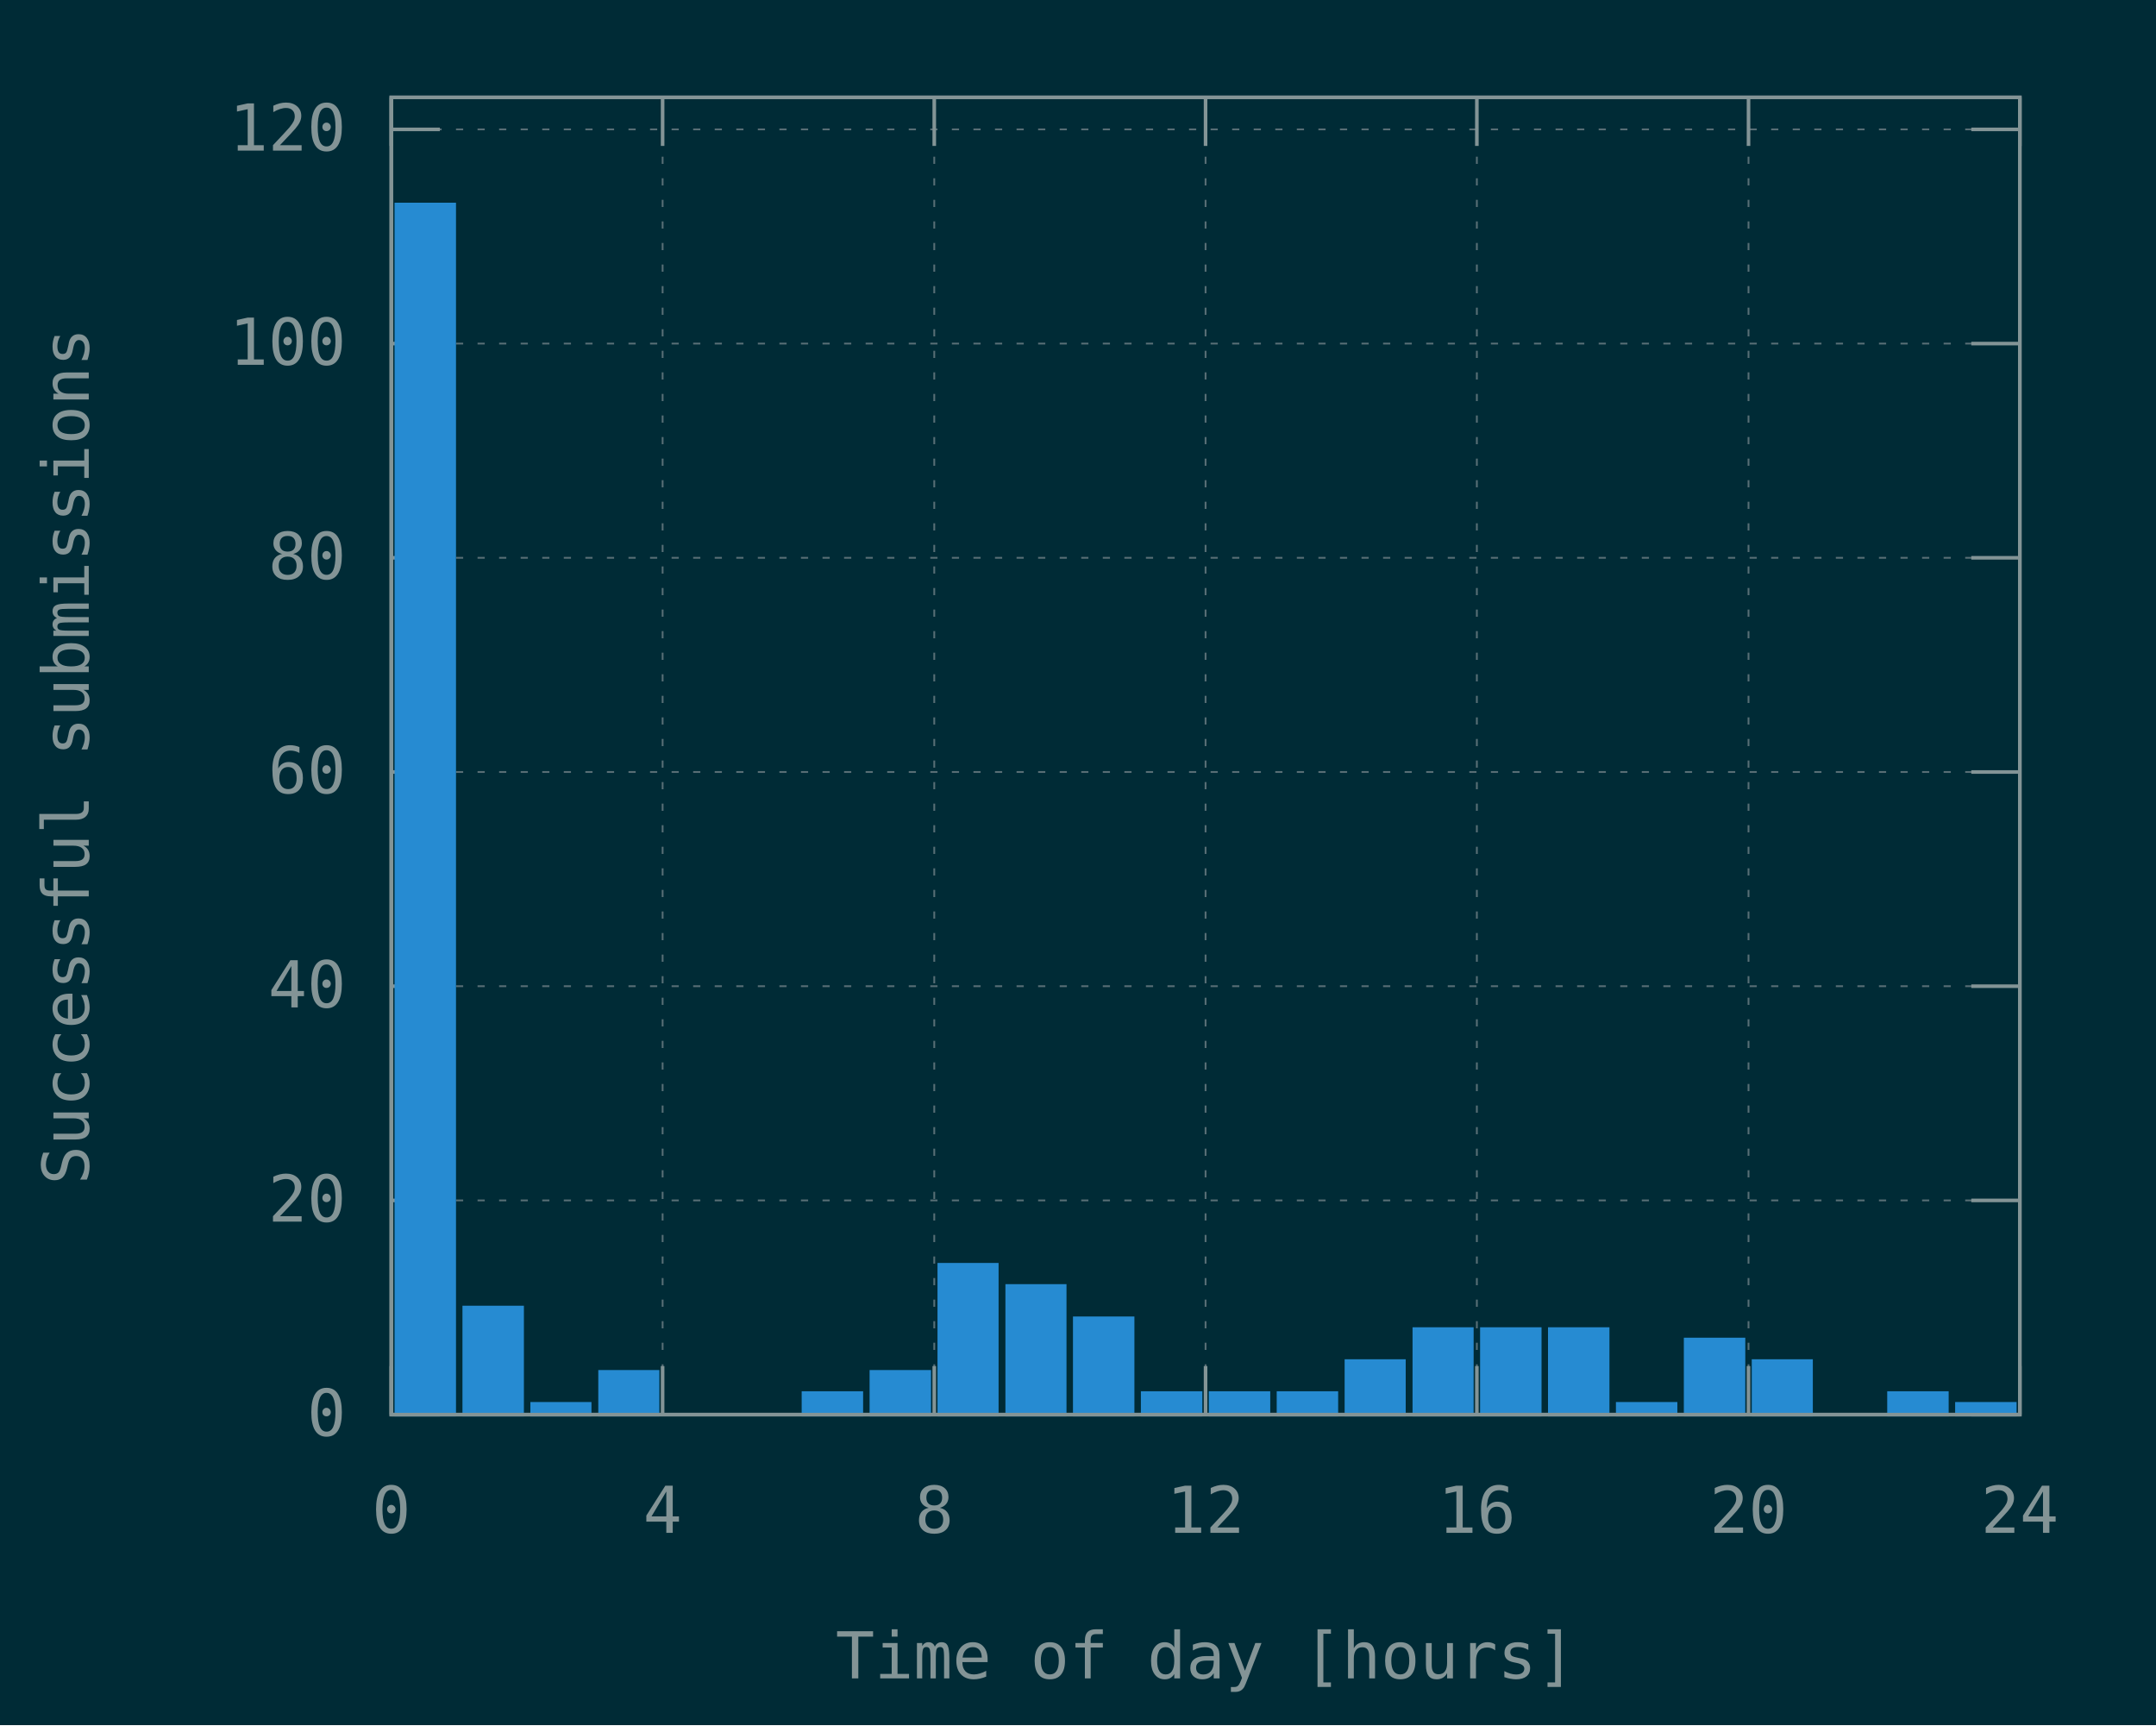
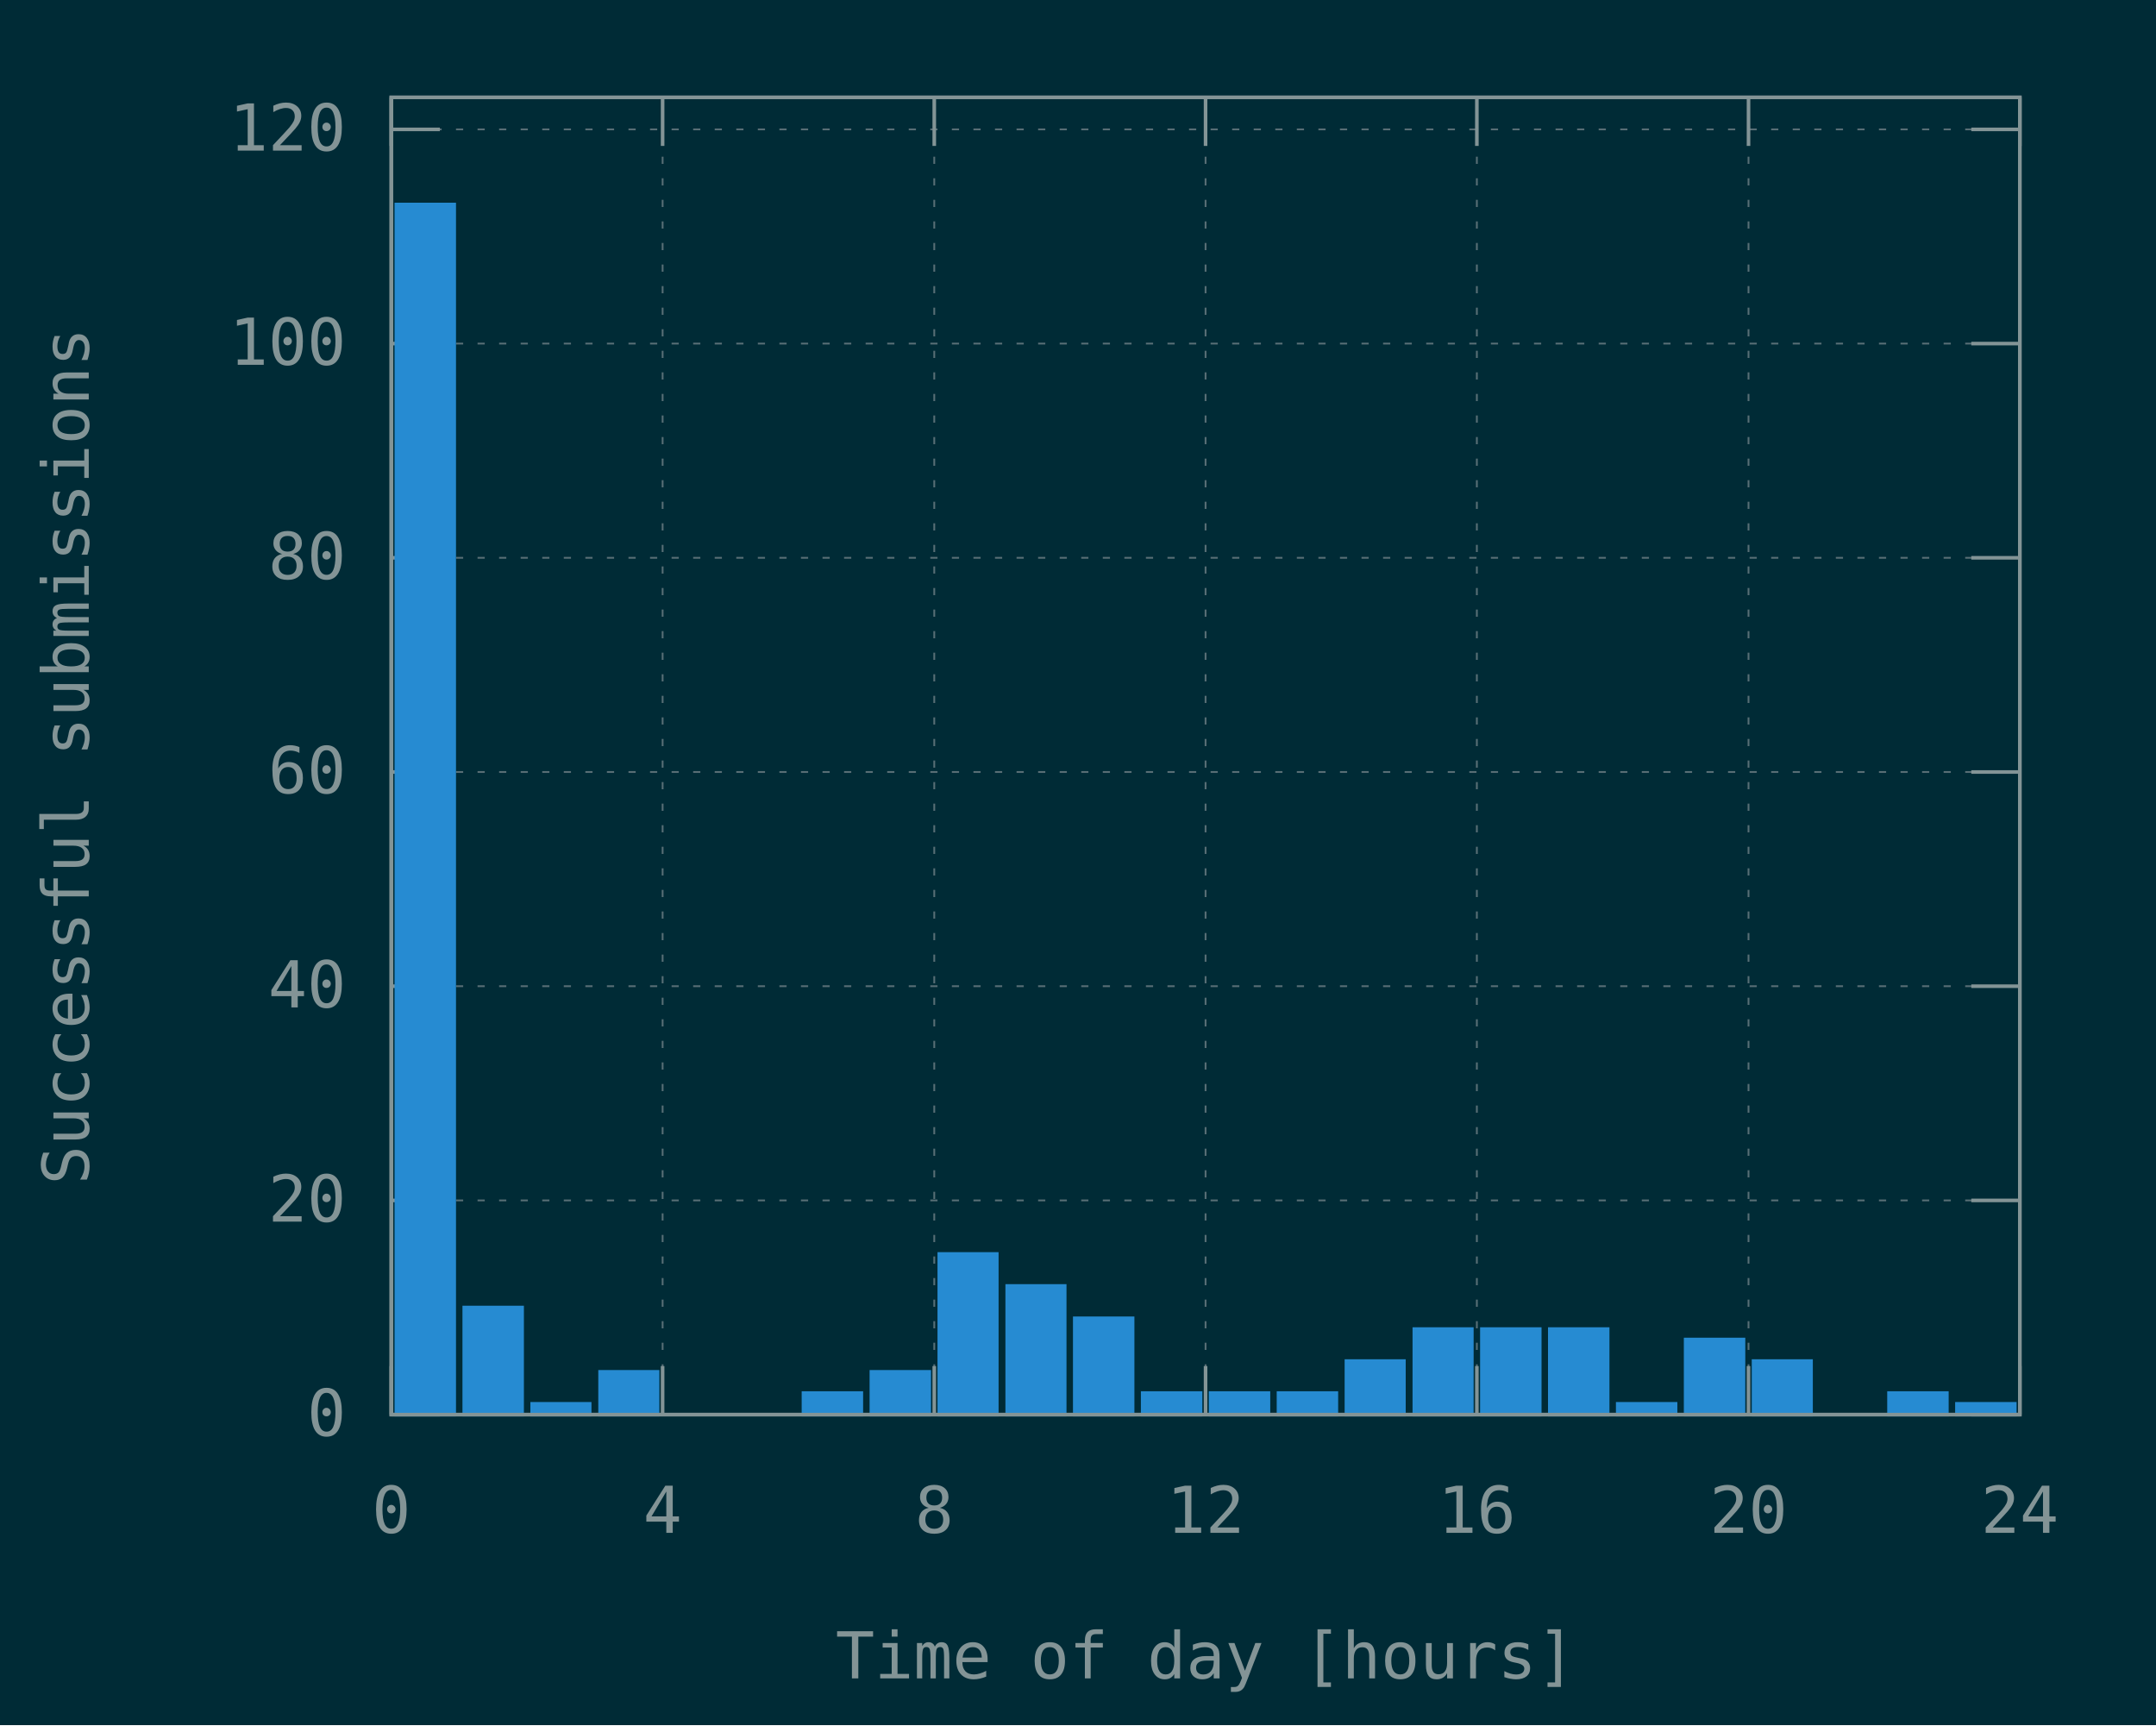
<svg xmlns="http://www.w3.org/2000/svg" xmlns:xlink="http://www.w3.org/1999/xlink" width="600" height="480" viewBox="0 0 600 480">
  <g id="gnuplot_canvas">
    <rect x="0" y="0" width="600" height="480" fill="#002b36" />
    <defs>
      <circle id="gpDot" r="0.5" stroke-width="0.5" stroke="currentColor" />
      <path id="gpPt0" stroke-width="0.148" stroke="currentColor" d="M-1,0 h2 M0,-1 v2" />
      <path id="gpPt1" stroke-width="0.148" stroke="currentColor" d="M-1,-1 L1,1 M1,-1 L-1,1" />
      <path id="gpPt2" stroke-width="0.148" stroke="currentColor" d="M-1,0 L1,0 M0,-1 L0,1 M-1,-1 L1,1 M-1,1 L1,-1" />
      <rect id="gpPt3" stroke-width="0.148" stroke="currentColor" x="-1" y="-1" width="2" height="2" />
      <rect id="gpPt4" stroke-width="0.148" stroke="currentColor" fill="currentColor" x="-1" y="-1" width="2" height="2" />
      <circle id="gpPt5" stroke-width="0.148" stroke="currentColor" cx="0" cy="0" r="1" />
      <use xlink:href="#gpPt5" id="gpPt6" fill="currentColor" stroke="none" />
      <path id="gpPt7" stroke-width="0.148" stroke="currentColor" d="M0,-1.33 L-1.33,0.67 L1.33,0.67 z" />
      <use xlink:href="#gpPt7" id="gpPt8" fill="currentColor" stroke="none" />
      <use xlink:href="#gpPt7" id="gpPt9" stroke="currentColor" transform="rotate(180)" />
      <use xlink:href="#gpPt9" id="gpPt10" fill="currentColor" stroke="none" />
      <use xlink:href="#gpPt3" id="gpPt11" stroke="currentColor" transform="rotate(45)" />
      <use xlink:href="#gpPt11" id="gpPt12" fill="currentColor" stroke="none" />
      <path id="gpPt13" stroke-width="0.148" stroke="currentColor" d="M0,1.330 L1.265,0.411 L0.782,-1.067 L-0.782,-1.076 L-1.265,0.411 z" />
      <use xlink:href="#gpPt13" id="gpPt14" fill="currentColor" stroke="none" />
      <filter id="textbox" filterUnits="objectBoundingBox" x="0" y="0" height="1" width="1">
        <feFlood flood-color="#002B36" flood-opacity="1" result="bgnd" />
        <feComposite in="SourceGraphic" in2="bgnd" operator="atop" />
      </filter>
      <filter id="greybox" filterUnits="objectBoundingBox" x="0" y="0" height="1" width="1">
        <feFlood flood-color="lightgrey" flood-opacity="1" result="grey" />
        <feComposite in="SourceGraphic" in2="grey" operator="atop" />
      </filter>
    </defs>
    <g fill="none" color="#002B36" stroke="currentColor" stroke-width="1.00" stroke-linecap="butt" stroke-linejoin="miter">
</g>
    <g fill="none" color="black" stroke="currentColor" stroke-width="1.00" stroke-linecap="butt" stroke-linejoin="miter">
</g>
    <g fill="none" color="black" stroke="rgb(131, 148, 150)" stroke-width="0.50" stroke-linecap="butt" stroke-linejoin="miter">
</g>
    <g fill="none" color="gray" stroke="currentColor" stroke-width="0.50" stroke-linecap="butt" stroke-linejoin="miter">
      <path stroke="rgb( 88, 110, 117)" stroke-dasharray="2,4" class="gridline" d="M108.9,393.6 L562.1,393.6  " />
    </g>
    <g fill="none" color="gray" stroke="rgb( 88, 110, 117)" stroke-width="1.00" stroke-linecap="butt" stroke-linejoin="miter">
</g>
    <g fill="none" color="black" stroke="currentColor" stroke-width="1.00" stroke-linecap="butt" stroke-linejoin="miter">
      <path stroke="rgb(131, 148, 150)" d="M108.9,393.6 L122.4,393.6 M562.1,393.6 L548.6,393.6  " />
      <g transform="translate(96.3,399.5)" stroke="none" fill="rgb(131,148,150)" font-family="Inconsolata" font-size="18.00" text-anchor="end">
        <text>
          <tspan font-family="Inconsolata"> 0</tspan>
        </text>
      </g>
    </g>
    <g fill="none" color="black" stroke="currentColor" stroke-width="1.00" stroke-linecap="butt" stroke-linejoin="miter">
</g>
    <g fill="none" color="black" stroke="rgb(131, 148, 150)" stroke-width="0.50" stroke-linecap="butt" stroke-linejoin="miter">
</g>
    <g fill="none" color="gray" stroke="currentColor" stroke-width="0.50" stroke-linecap="butt" stroke-linejoin="miter">
      <path stroke="rgb( 88, 110, 117)" stroke-dasharray="2,4" class="gridline" d="M108.9,334.0 L562.1,334.0  " />
    </g>
    <g fill="none" color="gray" stroke="rgb( 88, 110, 117)" stroke-width="1.00" stroke-linecap="butt" stroke-linejoin="miter">
</g>
    <g fill="none" color="black" stroke="currentColor" stroke-width="1.00" stroke-linecap="butt" stroke-linejoin="miter">
      <path stroke="rgb(131, 148, 150)" d="M108.9,334.0 L122.4,334.0 M562.1,334.0 L548.6,334.0  " />
      <g transform="translate(96.3,339.9)" stroke="none" fill="rgb(131,148,150)" font-family="Inconsolata" font-size="18.00" text-anchor="end">
        <text>
          <tspan font-family="Inconsolata"> 20</tspan>
        </text>
      </g>
    </g>
    <g fill="none" color="black" stroke="currentColor" stroke-width="1.00" stroke-linecap="butt" stroke-linejoin="miter">
</g>
    <g fill="none" color="black" stroke="rgb(131, 148, 150)" stroke-width="0.50" stroke-linecap="butt" stroke-linejoin="miter">
</g>
    <g fill="none" color="gray" stroke="currentColor" stroke-width="0.50" stroke-linecap="butt" stroke-linejoin="miter">
      <path stroke="rgb( 88, 110, 117)" stroke-dasharray="2,4" class="gridline" d="M108.9,274.4 L562.1,274.4  " />
    </g>
    <g fill="none" color="gray" stroke="rgb( 88, 110, 117)" stroke-width="1.00" stroke-linecap="butt" stroke-linejoin="miter">
</g>
    <g fill="none" color="black" stroke="currentColor" stroke-width="1.00" stroke-linecap="butt" stroke-linejoin="miter">
      <path stroke="rgb(131, 148, 150)" d="M108.9,274.4 L122.4,274.4 M562.1,274.4 L548.6,274.4  " />
      <g transform="translate(96.3,280.3)" stroke="none" fill="rgb(131,148,150)" font-family="Inconsolata" font-size="18.00" text-anchor="end">
        <text>
          <tspan font-family="Inconsolata"> 40</tspan>
        </text>
      </g>
    </g>
    <g fill="none" color="black" stroke="currentColor" stroke-width="1.00" stroke-linecap="butt" stroke-linejoin="miter">
</g>
    <g fill="none" color="black" stroke="rgb(131, 148, 150)" stroke-width="0.50" stroke-linecap="butt" stroke-linejoin="miter">
</g>
    <g fill="none" color="gray" stroke="currentColor" stroke-width="0.50" stroke-linecap="butt" stroke-linejoin="miter">
      <path stroke="rgb( 88, 110, 117)" stroke-dasharray="2,4" class="gridline" d="M108.9,214.8 L562.1,214.8  " />
    </g>
    <g fill="none" color="gray" stroke="rgb( 88, 110, 117)" stroke-width="1.00" stroke-linecap="butt" stroke-linejoin="miter">
</g>
    <g fill="none" color="black" stroke="currentColor" stroke-width="1.00" stroke-linecap="butt" stroke-linejoin="miter">
      <path stroke="rgb(131, 148, 150)" d="M108.9,214.8 L122.4,214.8 M562.1,214.8 L548.6,214.8  " />
      <g transform="translate(96.3,220.7)" stroke="none" fill="rgb(131,148,150)" font-family="Inconsolata" font-size="18.00" text-anchor="end">
        <text>
          <tspan font-family="Inconsolata"> 60</tspan>
        </text>
      </g>
    </g>
    <g fill="none" color="black" stroke="currentColor" stroke-width="1.00" stroke-linecap="butt" stroke-linejoin="miter">
</g>
    <g fill="none" color="black" stroke="rgb(131, 148, 150)" stroke-width="0.50" stroke-linecap="butt" stroke-linejoin="miter">
</g>
    <g fill="none" color="gray" stroke="currentColor" stroke-width="0.50" stroke-linecap="butt" stroke-linejoin="miter">
      <path stroke="rgb( 88, 110, 117)" stroke-dasharray="2,4" class="gridline" d="M108.9,155.2 L562.1,155.2  " />
    </g>
    <g fill="none" color="gray" stroke="rgb( 88, 110, 117)" stroke-width="1.00" stroke-linecap="butt" stroke-linejoin="miter">
</g>
    <g fill="none" color="black" stroke="currentColor" stroke-width="1.00" stroke-linecap="butt" stroke-linejoin="miter">
      <path stroke="rgb(131, 148, 150)" d="M108.9,155.2 L122.4,155.2 M562.1,155.2 L548.6,155.2  " />
      <g transform="translate(96.3,161.1)" stroke="none" fill="rgb(131,148,150)" font-family="Inconsolata" font-size="18.00" text-anchor="end">
        <text>
          <tspan font-family="Inconsolata"> 80</tspan>
        </text>
      </g>
    </g>
    <g fill="none" color="black" stroke="currentColor" stroke-width="1.00" stroke-linecap="butt" stroke-linejoin="miter">
</g>
    <g fill="none" color="black" stroke="rgb(131, 148, 150)" stroke-width="0.50" stroke-linecap="butt" stroke-linejoin="miter">
</g>
    <g fill="none" color="gray" stroke="currentColor" stroke-width="0.50" stroke-linecap="butt" stroke-linejoin="miter">
      <path stroke="rgb( 88, 110, 117)" stroke-dasharray="2,4" class="gridline" d="M108.9,95.6 L562.1,95.6  " />
    </g>
    <g fill="none" color="gray" stroke="rgb( 88, 110, 117)" stroke-width="1.00" stroke-linecap="butt" stroke-linejoin="miter">
</g>
    <g fill="none" color="black" stroke="currentColor" stroke-width="1.00" stroke-linecap="butt" stroke-linejoin="miter">
      <path stroke="rgb(131, 148, 150)" d="M108.9,95.6 L122.4,95.6 M562.1,95.6 L548.6,95.6  " />
      <g transform="translate(96.3,101.5)" stroke="none" fill="rgb(131,148,150)" font-family="Inconsolata" font-size="18.00" text-anchor="end">
        <text>
          <tspan font-family="Inconsolata"> 100</tspan>
        </text>
      </g>
    </g>
    <g fill="none" color="black" stroke="currentColor" stroke-width="1.00" stroke-linecap="butt" stroke-linejoin="miter">
</g>
    <g fill="none" color="black" stroke="rgb(131, 148, 150)" stroke-width="0.50" stroke-linecap="butt" stroke-linejoin="miter">
</g>
    <g fill="none" color="gray" stroke="currentColor" stroke-width="0.50" stroke-linecap="butt" stroke-linejoin="miter">
      <path stroke="rgb( 88, 110, 117)" stroke-dasharray="2,4" class="gridline" d="M108.9,36.0 L562.1,36.0  " />
    </g>
    <g fill="none" color="gray" stroke="rgb( 88, 110, 117)" stroke-width="1.00" stroke-linecap="butt" stroke-linejoin="miter">
</g>
    <g fill="none" color="black" stroke="currentColor" stroke-width="1.00" stroke-linecap="butt" stroke-linejoin="miter">
      <path stroke="rgb(131, 148, 150)" d="M108.9,36.0 L122.4,36.0 M562.1,36.0 L548.6,36.0  " />
      <g transform="translate(96.3,41.9)" stroke="none" fill="rgb(131,148,150)" font-family="Inconsolata" font-size="18.00" text-anchor="end">
        <text>
          <tspan font-family="Inconsolata"> 120</tspan>
        </text>
      </g>
    </g>
    <g fill="none" color="black" stroke="currentColor" stroke-width="1.00" stroke-linecap="butt" stroke-linejoin="miter">
</g>
    <g fill="none" color="black" stroke="rgb(131, 148, 150)" stroke-width="0.50" stroke-linecap="butt" stroke-linejoin="miter">
</g>
    <g fill="none" color="gray" stroke="currentColor" stroke-width="0.50" stroke-linecap="butt" stroke-linejoin="miter">
      <path stroke="rgb( 88, 110, 117)" stroke-dasharray="2,4" class="gridline" d="M108.9,393.6 L108.9,27.1  " />
    </g>
    <g fill="none" color="gray" stroke="rgb( 88, 110, 117)" stroke-width="1.00" stroke-linecap="butt" stroke-linejoin="miter">
</g>
    <g fill="none" color="black" stroke="currentColor" stroke-width="1.00" stroke-linecap="butt" stroke-linejoin="miter">
      <path stroke="rgb(131, 148, 150)" d="M108.9,393.6 L108.9,380.1 M108.9,27.1 L108.9,40.6  " />
      <g transform="translate(108.9,426.5)" stroke="none" fill="rgb(131,148,150)" font-family="Inconsolata" font-size="18.00" text-anchor="middle">
        <text>
          <tspan font-family="Inconsolata"> 0</tspan>
        </text>
      </g>
    </g>
    <g fill="none" color="black" stroke="currentColor" stroke-width="1.00" stroke-linecap="butt" stroke-linejoin="miter">
</g>
    <g fill="none" color="black" stroke="rgb(131, 148, 150)" stroke-width="0.50" stroke-linecap="butt" stroke-linejoin="miter">
</g>
    <g fill="none" color="gray" stroke="currentColor" stroke-width="0.50" stroke-linecap="butt" stroke-linejoin="miter">
      <path stroke="rgb( 88, 110, 117)" stroke-dasharray="2,4" class="gridline" d="M184.4,393.6 L184.4,27.1  " />
    </g>
    <g fill="none" color="gray" stroke="rgb( 88, 110, 117)" stroke-width="1.00" stroke-linecap="butt" stroke-linejoin="miter">
</g>
    <g fill="none" color="black" stroke="currentColor" stroke-width="1.00" stroke-linecap="butt" stroke-linejoin="miter">
      <path stroke="rgb(131, 148, 150)" d="M184.4,393.6 L184.4,380.1 M184.4,27.1 L184.4,40.6  " />
      <g transform="translate(184.4,426.5)" stroke="none" fill="rgb(131,148,150)" font-family="Inconsolata" font-size="18.00" text-anchor="middle">
        <text>
          <tspan font-family="Inconsolata"> 4</tspan>
        </text>
      </g>
    </g>
    <g fill="none" color="black" stroke="currentColor" stroke-width="1.00" stroke-linecap="butt" stroke-linejoin="miter">
</g>
    <g fill="none" color="black" stroke="rgb(131, 148, 150)" stroke-width="0.50" stroke-linecap="butt" stroke-linejoin="miter">
</g>
    <g fill="none" color="gray" stroke="currentColor" stroke-width="0.50" stroke-linecap="butt" stroke-linejoin="miter">
      <path stroke="rgb( 88, 110, 117)" stroke-dasharray="2,4" class="gridline" d="M260.0,393.6 L260.0,27.1  " />
    </g>
    <g fill="none" color="gray" stroke="rgb( 88, 110, 117)" stroke-width="1.00" stroke-linecap="butt" stroke-linejoin="miter">
</g>
    <g fill="none" color="black" stroke="currentColor" stroke-width="1.00" stroke-linecap="butt" stroke-linejoin="miter">
      <path stroke="rgb(131, 148, 150)" d="M260.0,393.6 L260.0,380.1 M260.0,27.1 L260.0,40.6  " />
      <g transform="translate(260.0,426.5)" stroke="none" fill="rgb(131,148,150)" font-family="Inconsolata" font-size="18.00" text-anchor="middle">
        <text>
          <tspan font-family="Inconsolata"> 8</tspan>
        </text>
      </g>
    </g>
    <g fill="none" color="black" stroke="currentColor" stroke-width="1.00" stroke-linecap="butt" stroke-linejoin="miter">
</g>
    <g fill="none" color="black" stroke="rgb(131, 148, 150)" stroke-width="0.50" stroke-linecap="butt" stroke-linejoin="miter">
</g>
    <g fill="none" color="gray" stroke="currentColor" stroke-width="0.50" stroke-linecap="butt" stroke-linejoin="miter">
      <path stroke="rgb( 88, 110, 117)" stroke-dasharray="2,4" class="gridline" d="M335.5,393.6 L335.5,27.1  " />
    </g>
    <g fill="none" color="gray" stroke="rgb( 88, 110, 117)" stroke-width="1.00" stroke-linecap="butt" stroke-linejoin="miter">
</g>
    <g fill="none" color="black" stroke="currentColor" stroke-width="1.00" stroke-linecap="butt" stroke-linejoin="miter">
      <path stroke="rgb(131, 148, 150)" d="M335.5,393.6 L335.5,380.1 M335.5,27.1 L335.5,40.6  " />
      <g transform="translate(335.5,426.5)" stroke="none" fill="rgb(131,148,150)" font-family="Inconsolata" font-size="18.00" text-anchor="middle">
        <text>
          <tspan font-family="Inconsolata"> 12</tspan>
        </text>
      </g>
    </g>
    <g fill="none" color="black" stroke="currentColor" stroke-width="1.00" stroke-linecap="butt" stroke-linejoin="miter">
</g>
    <g fill="none" color="black" stroke="rgb(131, 148, 150)" stroke-width="0.50" stroke-linecap="butt" stroke-linejoin="miter">
</g>
    <g fill="none" color="gray" stroke="currentColor" stroke-width="0.50" stroke-linecap="butt" stroke-linejoin="miter">
      <path stroke="rgb( 88, 110, 117)" stroke-dasharray="2,4" class="gridline" d="M411.0,393.6 L411.0,27.1  " />
    </g>
    <g fill="none" color="gray" stroke="rgb( 88, 110, 117)" stroke-width="1.00" stroke-linecap="butt" stroke-linejoin="miter">
</g>
    <g fill="none" color="black" stroke="currentColor" stroke-width="1.00" stroke-linecap="butt" stroke-linejoin="miter">
      <path stroke="rgb(131, 148, 150)" d="M411.0,393.6 L411.0,380.1 M411.0,27.1 L411.0,40.6  " />
      <g transform="translate(411.0,426.5)" stroke="none" fill="rgb(131,148,150)" font-family="Inconsolata" font-size="18.00" text-anchor="middle">
        <text>
          <tspan font-family="Inconsolata"> 16</tspan>
        </text>
      </g>
    </g>
    <g fill="none" color="black" stroke="currentColor" stroke-width="1.00" stroke-linecap="butt" stroke-linejoin="miter">
</g>
    <g fill="none" color="black" stroke="rgb(131, 148, 150)" stroke-width="0.50" stroke-linecap="butt" stroke-linejoin="miter">
</g>
    <g fill="none" color="gray" stroke="currentColor" stroke-width="0.50" stroke-linecap="butt" stroke-linejoin="miter">
      <path stroke="rgb( 88, 110, 117)" stroke-dasharray="2,4" class="gridline" d="M486.6,393.6 L486.6,40.6 L486.6,27.1  " />
    </g>
    <g fill="none" color="gray" stroke="rgb( 88, 110, 117)" stroke-width="1.00" stroke-linecap="butt" stroke-linejoin="miter">
</g>
    <g fill="none" color="black" stroke="currentColor" stroke-width="1.00" stroke-linecap="butt" stroke-linejoin="miter">
      <path stroke="rgb(131, 148, 150)" d="M486.6,393.6 L486.6,380.1 M486.6,27.1 L486.6,40.6  " />
      <g transform="translate(486.6,426.5)" stroke="none" fill="rgb(131,148,150)" font-family="Inconsolata" font-size="18.00" text-anchor="middle">
        <text>
          <tspan font-family="Inconsolata"> 20</tspan>
        </text>
      </g>
    </g>
    <g fill="none" color="black" stroke="currentColor" stroke-width="1.00" stroke-linecap="butt" stroke-linejoin="miter">
</g>
    <g fill="none" color="black" stroke="rgb(131, 148, 150)" stroke-width="0.50" stroke-linecap="butt" stroke-linejoin="miter">
</g>
    <g fill="none" color="gray" stroke="currentColor" stroke-width="0.50" stroke-linecap="butt" stroke-linejoin="miter">
      <path stroke="rgb( 88, 110, 117)" stroke-dasharray="2,4" class="gridline" d="M562.1,393.6 L562.1,27.1  " />
    </g>
    <g fill="none" color="gray" stroke="rgb( 88, 110, 117)" stroke-width="1.00" stroke-linecap="butt" stroke-linejoin="miter">
</g>
    <g fill="none" color="black" stroke="currentColor" stroke-width="1.00" stroke-linecap="butt" stroke-linejoin="miter">
      <path stroke="rgb(131, 148, 150)" d="M562.1,393.6 L562.1,380.1 M562.1,27.1 L562.1,40.6  " />
      <g transform="translate(562.1,426.5)" stroke="none" fill="rgb(131,148,150)" font-family="Inconsolata" font-size="18.00" text-anchor="middle">
        <text>
          <tspan font-family="Inconsolata"> 24</tspan>
        </text>
      </g>
    </g>
    <g fill="none" color="black" stroke="currentColor" stroke-width="1.00" stroke-linecap="butt" stroke-linejoin="miter">
</g>
    <g fill="none" color="black" stroke="currentColor" stroke-width="1.00" stroke-linecap="butt" stroke-linejoin="miter">
      <path stroke="rgb(131, 148, 150)" d="M108.9,27.1 L108.9,393.6 L562.1,393.6 L562.1,27.1 L108.9,27.1 Z  " />
    </g>
    <g fill="none" color="black" stroke="currentColor" stroke-width="1.00" stroke-linecap="butt" stroke-linejoin="miter">
      <g transform="translate(24.7,210.4) rotate(270)" stroke="none" fill="rgb(131,148,150)" font-family="Inconsolata" font-size="18.00" text-anchor="middle">
        <text>
          <tspan font-family="Inconsolata">Successful submissions</tspan>
        </text>
      </g>
    </g>
    <g fill="none" color="black" stroke="currentColor" stroke-width="1.00" stroke-linecap="butt" stroke-linejoin="miter">
      <g transform="translate(335.5,467.0)" stroke="none" fill="rgb(131,148,150)" font-family="Inconsolata" font-size="18.00" text-anchor="middle">
        <text>
          <tspan font-family="Inconsolata">Time of day [hours]</tspan>
        </text>
      </g>
    </g>
    <g fill="none" color="black" stroke="currentColor" stroke-width="1.00" stroke-linecap="butt" stroke-linejoin="miter">
</g>
    <g id="gnuplot_plot_1">
      <g fill="none" color="black" stroke="currentColor" stroke-width="1.00" stroke-linecap="butt" stroke-linejoin="miter">
        <g stroke="none" shape-rendering="crispEdges">
          <polygon fill="rgb( 38, 139, 210)" points="110.3,393.6 126.5,393.6 126.5,56.8 110.3,56.8 " />
        </g>
        <path stroke="rgb( 38, 139, 210)" d="M110.3,393.6 L110.3,56.9 L126.4,56.9 L126.4,393.6 L110.3,393.6 Z  " />
        <g stroke="none" shape-rendering="crispEdges">
          <polygon fill="rgb( 38, 139, 210)" points="129.2,393.6 145.4,393.6 145.4,363.7 129.2,363.7 " />
        </g>
        <path stroke="rgb( 38, 139, 210)" d="M129.2,393.6 L129.2,363.8 L145.3,363.8 L145.3,393.6 L129.2,393.6 Z  " />
        <g stroke="none" shape-rendering="crispEdges">
          <polygon fill="rgb( 38, 139, 210)" points="148.1,393.6 164.2,393.6 164.2,390.5 148.1,390.5 " />
        </g>
        <path stroke="rgb( 38, 139, 210)" d="M148.1,393.6 L148.1,390.6 L164.1,390.6 L164.1,393.6 L148.1,393.6 Z  " />
        <g stroke="none" shape-rendering="crispEdges">
          <polygon fill="rgb( 38, 139, 210)" points="167.0,393.6 183.1,393.6 183.1,381.6 167.0,381.6 " />
        </g>
        <path stroke="rgb( 38, 139, 210)" d="M167.0,393.6 L167.0,381.7 L183.0,381.7 L183.0,393.6 L167.0,393.6 Z  " />
        <g stroke="none" shape-rendering="crispEdges">
          <polygon fill="rgb( 38, 139, 210)" points="223.6,393.6 239.8,393.6 239.8,387.5 223.6,387.5 " />
        </g>
        <path stroke="rgb( 38, 139, 210)" d="M223.6,393.6 L223.6,387.6 L239.7,387.6 L239.7,393.6 L223.6,393.6 Z  " />
        <g stroke="none" shape-rendering="crispEdges">
          <polygon fill="rgb( 38, 139, 210)" points="242.5,393.6 258.7,393.6 258.7,381.6 242.5,381.6 " />
        </g>
        <path stroke="rgb( 38, 139, 210)" d="M242.5,393.6 L242.5,381.7 L258.6,381.7 L258.6,393.6 L242.5,393.6 Z  " />
        <g stroke="none" shape-rendering="crispEdges">
-           <polygon fill="rgb( 38, 139, 210)" points="261.4,393.6 277.5,393.6 277.5,351.8 261.4,351.8 " />
-         </g>
-         <path stroke="rgb( 38, 139, 210)" d="M261.4,393.6 L261.4,351.9 L277.4,351.9 L277.4,393.6 L261.4,393.6 Z  " />
+           <polygon fill="rgb( 38, 139, 210)" points="261.4,393.6 277.5,393.6 277.5,348.8 261.4,348.8 " />
+         </g>
+         <path stroke="rgb( 38, 139, 210)" d="M261.4,393.6 L261.4,348.9 L277.4,348.9 L277.4,393.6 L261.4,393.6 Z  " />
        <g stroke="none" shape-rendering="crispEdges">
          <polygon fill="rgb( 38, 139, 210)" points="280.3,393.6 296.4,393.6 296.4,357.7 280.3,357.7 " />
        </g>
        <path stroke="rgb( 38, 139, 210)" d="M280.3,393.6 L280.3,357.8 L296.3,357.8 L296.3,393.6 L280.3,393.6 Z  " />
        <g stroke="none" shape-rendering="crispEdges">
          <polygon fill="rgb( 38, 139, 210)" points="299.1,393.6 315.3,393.6 315.3,366.7 299.1,366.7 " />
        </g>
        <path stroke="rgb( 38, 139, 210)" d="M299.1,393.6 L299.1,366.8 L315.2,366.8 L315.2,393.6 L299.1,393.6 Z  " />
        <g stroke="none" shape-rendering="crispEdges">
          <polygon fill="rgb( 38, 139, 210)" points="318.0,393.6 334.2,393.6 334.2,387.5 318.0,387.5 " />
        </g>
        <path stroke="rgb( 38, 139, 210)" d="M318.0,393.6 L318.0,387.6 L334.1,387.6 L334.1,393.6 L318.0,393.6 Z  " />
        <g stroke="none" shape-rendering="crispEdges">
          <polygon fill="rgb( 38, 139, 210)" points="336.9,393.6 353.1,393.6 353.1,387.5 336.9,387.5 " />
        </g>
        <path stroke="rgb( 38, 139, 210)" d="M336.9,393.6 L336.9,387.6 L353.0,387.6 L353.0,393.6 L336.9,393.6 Z  " />
        <g stroke="none" shape-rendering="crispEdges">
          <polygon fill="rgb( 38, 139, 210)" points="355.8,393.6 372.0,393.6 372.0,387.5 355.8,387.5 " />
        </g>
        <path stroke="rgb( 38, 139, 210)" d="M355.8,393.6 L355.8,387.6 L371.9,387.6 L371.9,393.6 L355.8,393.6 Z  " />
        <g stroke="none" shape-rendering="crispEdges">
          <polygon fill="rgb( 38, 139, 210)" points="374.7,393.6 390.8,393.6 390.8,378.6 374.7,378.6 " />
        </g>
        <path stroke="rgb( 38, 139, 210)" d="M374.7,393.6 L374.7,378.7 L390.7,378.7 L390.7,393.6 L374.7,393.6 Z  " />
        <g stroke="none" shape-rendering="crispEdges">
          <polygon fill="rgb( 38, 139, 210)" points="393.6,393.6 409.7,393.6 409.7,369.7 393.6,369.7 " />
        </g>
        <path stroke="rgb( 38, 139, 210)" d="M393.6,393.6 L393.6,369.8 L409.6,369.8 L409.6,393.6 L393.6,393.6 Z  " />
        <g stroke="none" shape-rendering="crispEdges">
          <polygon fill="rgb( 38, 139, 210)" points="412.4,393.6 428.6,393.6 428.6,369.7 412.4,369.7 " />
        </g>
        <path stroke="rgb( 38, 139, 210)" d="M412.4,393.6 L412.4,369.8 L428.5,369.8 L428.5,393.6 L412.4,393.6 Z  " />
        <g stroke="none" shape-rendering="crispEdges">
          <polygon fill="rgb( 38, 139, 210)" points="431.3,393.6 447.5,393.6 447.5,369.7 431.3,369.7 " />
        </g>
        <path stroke="rgb( 38, 139, 210)" d="M431.3,393.6 L431.3,369.8 L447.4,369.8 L447.4,393.6 L431.3,393.6 Z  " />
        <g stroke="none" shape-rendering="crispEdges">
          <polygon fill="rgb( 38, 139, 210)" points="450.2,393.6 466.4,393.6 466.4,390.5 450.2,390.5 " />
        </g>
        <path stroke="rgb( 38, 139, 210)" d="M450.2,393.6 L450.2,390.6 L466.3,390.6 L466.3,393.6 L450.2,393.6 Z  " />
        <g stroke="none" shape-rendering="crispEdges">
          <polygon fill="rgb( 38, 139, 210)" points="469.1,393.6 485.3,393.6 485.3,372.6 469.1,372.6 " />
        </g>
        <path stroke="rgb( 38, 139, 210)" d="M469.1,393.6 L469.1,372.7 L485.2,372.7 L485.2,393.6 L469.1,393.6 Z  " />
        <g stroke="none" shape-rendering="crispEdges">
          <polygon fill="rgb( 38, 139, 210)" points="488.0,393.6 504.1,393.6 504.1,378.6 488.0,378.6 " />
        </g>
        <path stroke="rgb( 38, 139, 210)" d="M488.0,393.6 L488.0,378.7 L504.0,378.7 L504.0,393.6 L488.0,393.6 Z  " />
        <g stroke="none" shape-rendering="crispEdges">
          <polygon fill="rgb( 38, 139, 210)" points="525.7,393.6 541.9,393.6 541.9,387.5 525.7,387.5 " />
        </g>
        <path stroke="rgb( 38, 139, 210)" d="M525.7,393.6 L525.7,387.6 L541.8,387.6 L541.8,393.6 L525.7,393.6 Z  " />
        <g stroke="none" shape-rendering="crispEdges">
          <polygon fill="rgb( 38, 139, 210)" points="544.6,393.6 560.8,393.6 560.8,390.5 544.6,390.5 " />
        </g>
        <path stroke="rgb( 38, 139, 210)" d="M544.6,393.6 L544.6,390.6 L560.7,390.6 L560.7,393.6 L544.6,393.6 Z  " />
      </g>
    </g>
    <g fill="none" color="#002B36" stroke="rgb( 38, 139, 210)" stroke-width="2.00" stroke-linecap="butt" stroke-linejoin="miter">
</g>
    <g fill="none" color="black" stroke="currentColor" stroke-width="2.00" stroke-linecap="butt" stroke-linejoin="miter">
</g>
    <g fill="none" color="black" stroke="black" stroke-width="1.00" stroke-linecap="butt" stroke-linejoin="miter">
</g>
    <g fill="none" color="black" stroke="currentColor" stroke-width="1.00" stroke-linecap="butt" stroke-linejoin="miter">
      <path stroke="rgb(131, 148, 150)" d="M108.9,27.1 L108.9,393.6 L562.1,393.6 L562.1,27.1 L108.9,27.1 Z  " />
    </g>
    <g fill="none" color="black" stroke="currentColor" stroke-width="1.00" stroke-linecap="butt" stroke-linejoin="miter">
</g>
  </g>
</svg>
